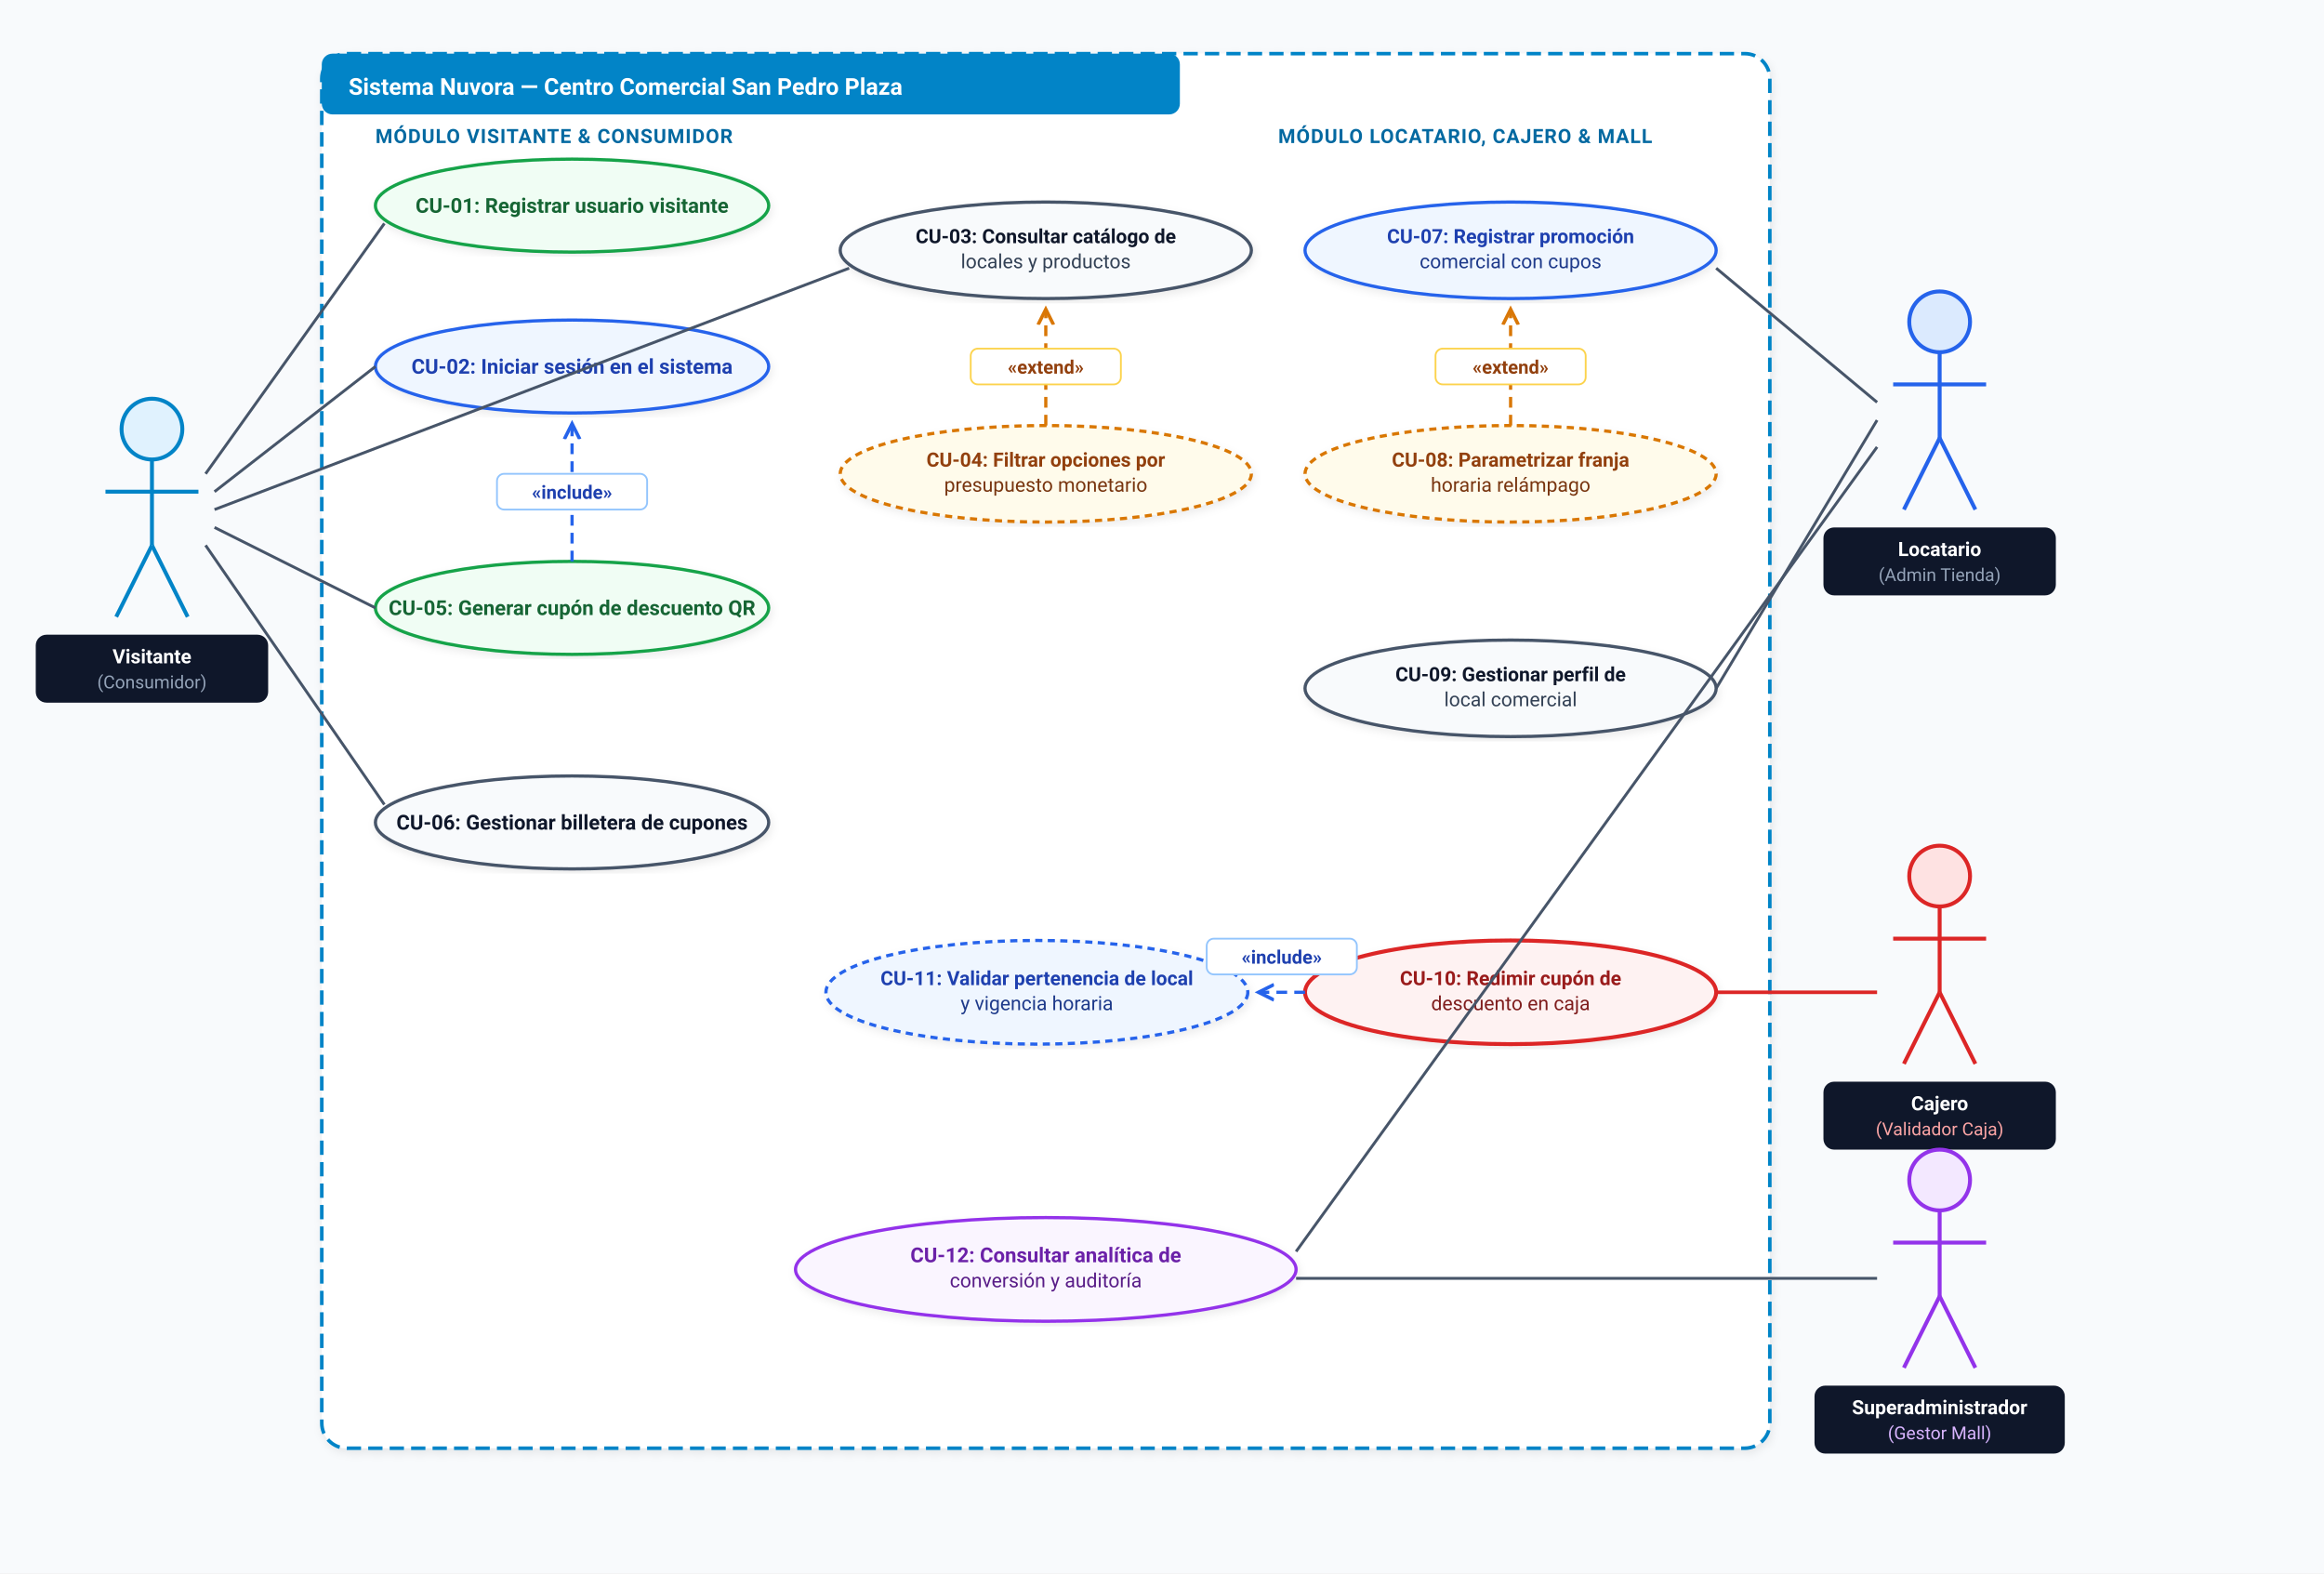
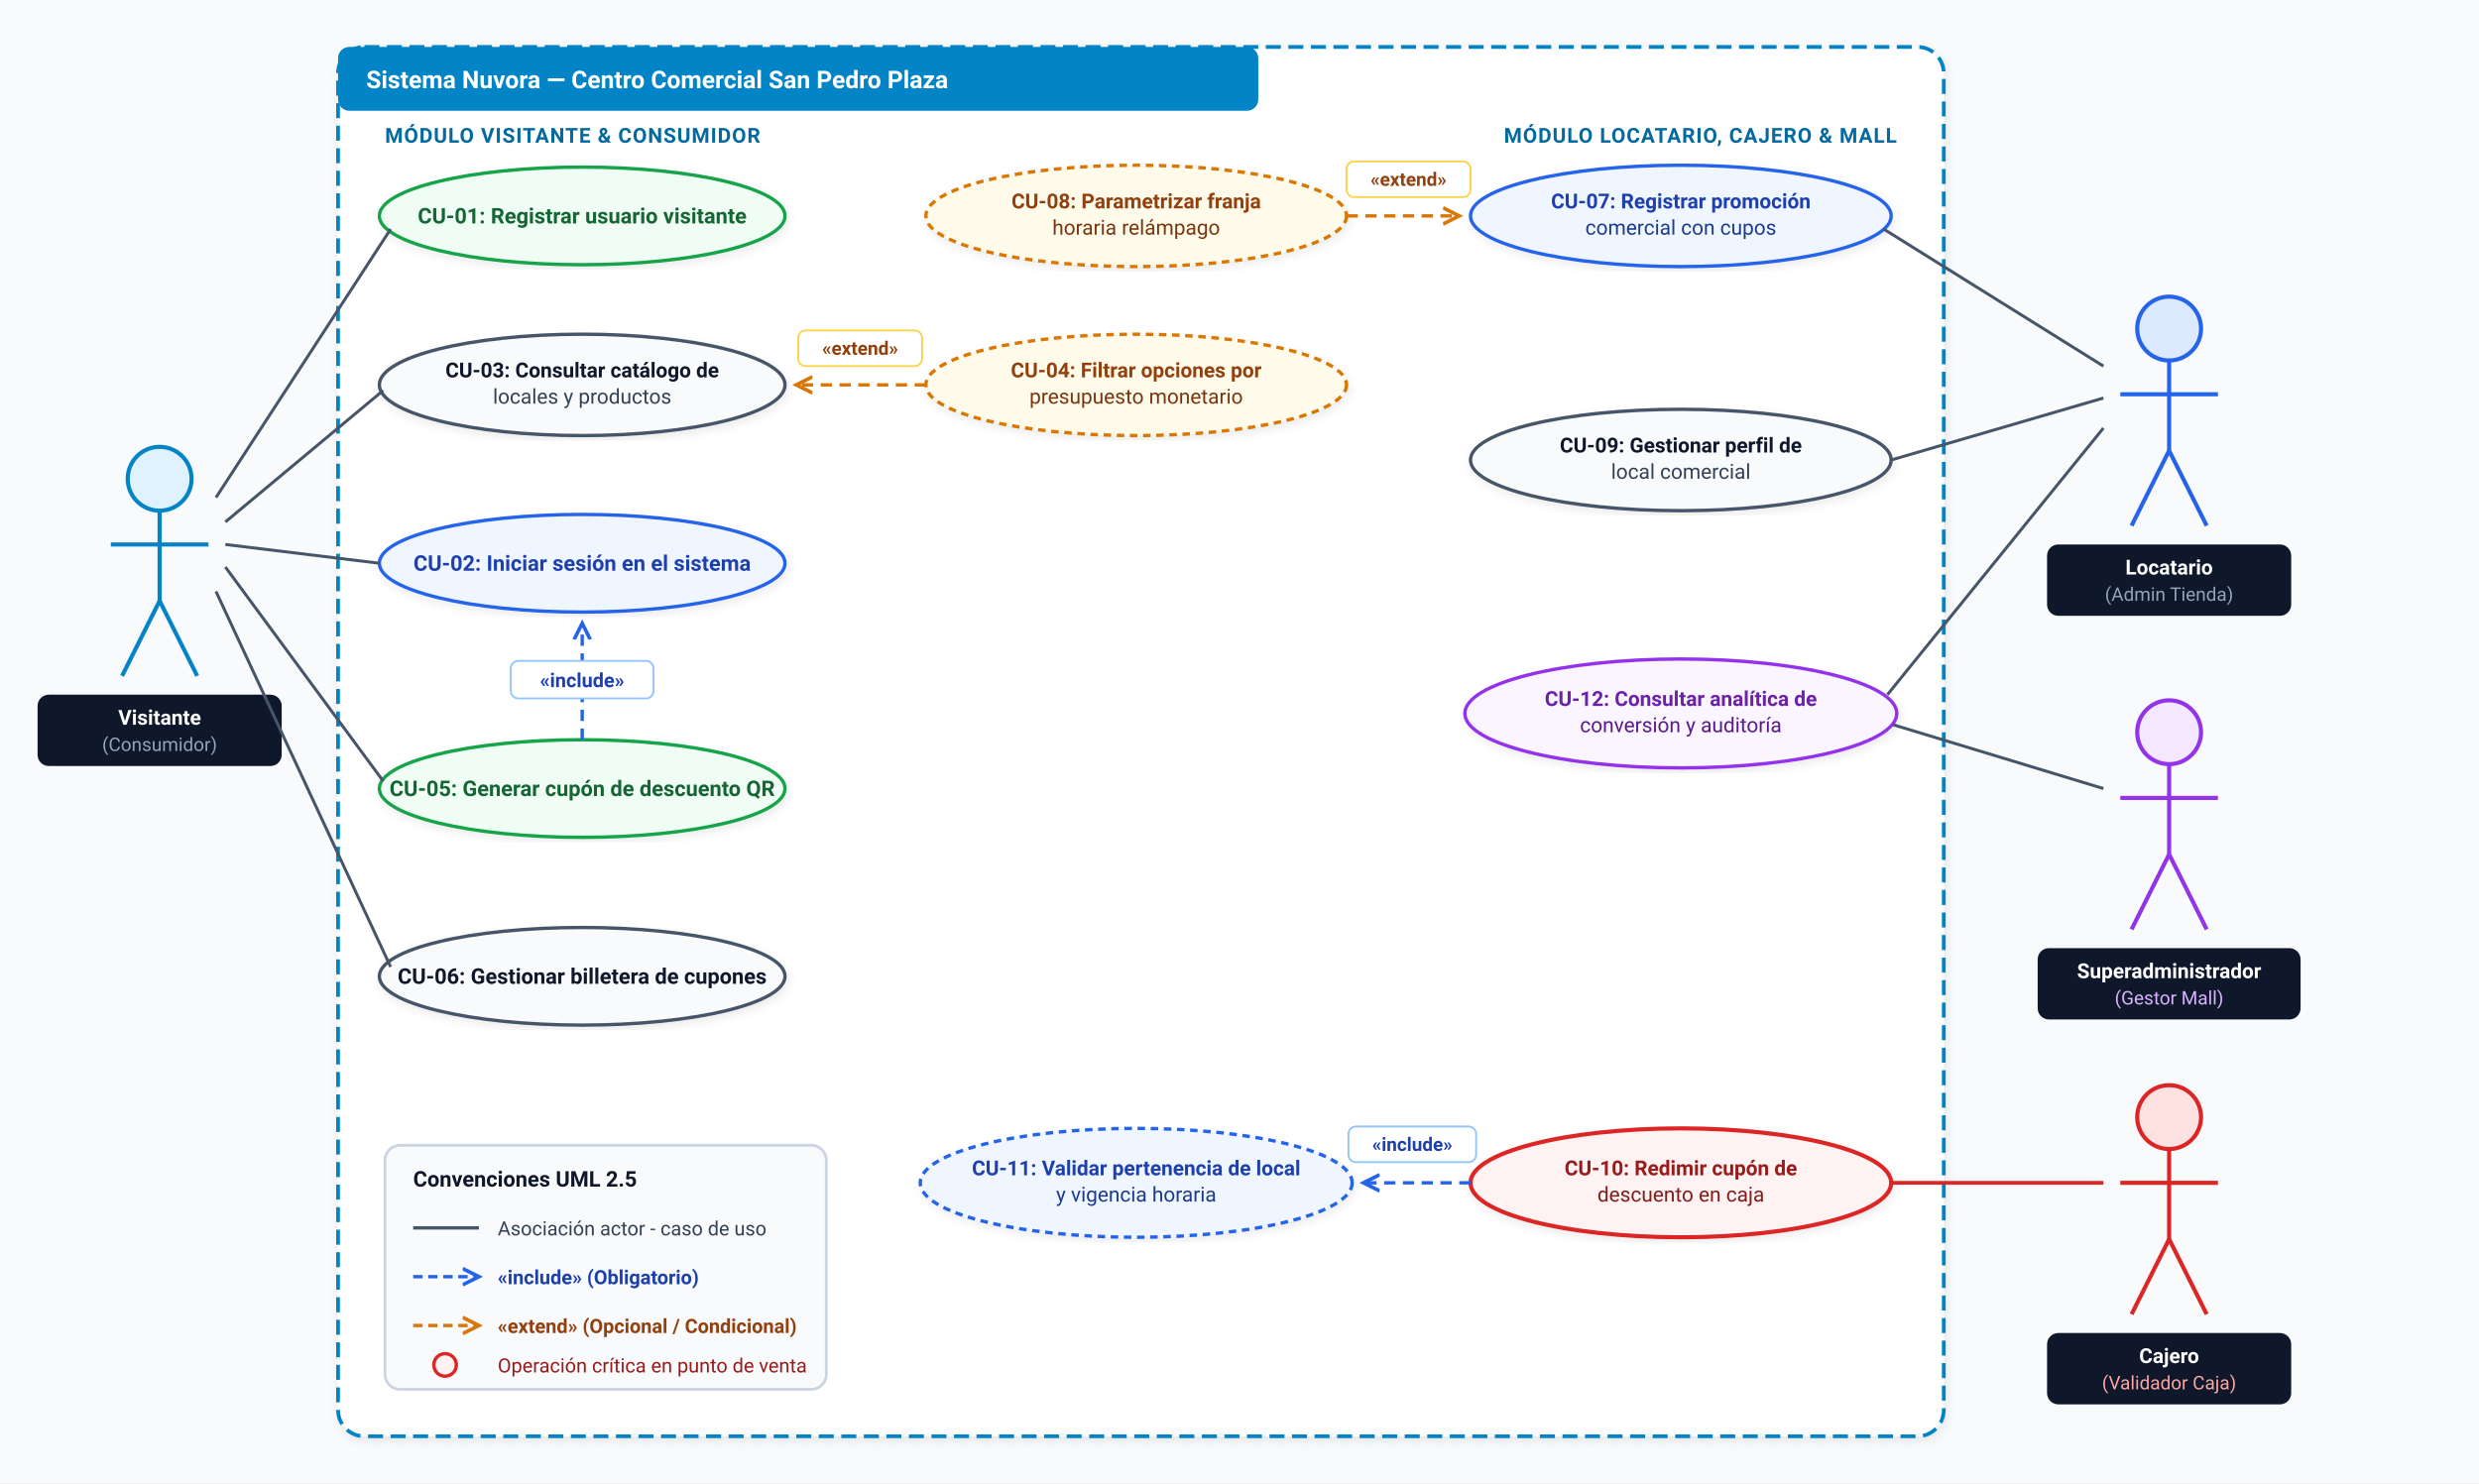
- <svg xmlns="http://www.w3.org/2000/svg" viewBox="0 0 1300 880" width="100%" height="100%" style="background:#ffffff; font-family:-apple-system,BlinkMacSystemFont,'Segoe UI',Roboto,Helvetica,Arial,sans-serif;">
+ <svg xmlns="http://www.w3.org/2000/svg" viewBox="0 0 1320 790" width="100%" height="100%" style="background:#ffffff; font-family:-apple-system,BlinkMacSystemFont,'Segoe UI',Roboto,Helvetica,Arial,sans-serif;">
  <defs>
    <marker id="arrow-include" viewBox="0 0 10 10" refX="8" refY="5" markerWidth="6" markerHeight="6" orient="auto-start-reverse">
      <path d="M 0 1 L 8 5 L 0 9" fill="none" stroke="#2563eb" stroke-width="1.8" />
    </marker>
    <marker id="arrow-extend" viewBox="0 0 10 10" refX="8" refY="5" markerWidth="6" markerHeight="6" orient="auto-start-reverse">
      <path d="M 0 1 L 8 5 L 0 9" fill="none" stroke="#d97706" stroke-width="1.8" />
    </marker>
    <filter id="shadow" x="-5%" y="-5%" width="110%" height="110%">
      <feDropShadow dx="1" dy="2" stdDeviation="2.5" flood-opacity="0.08" />
    </filter>
  </defs>
-   <rect width="1300" height="880" fill="#f8fafc" />
-   <rect x="180" y="30" width="810" height="780" rx="14" fill="#ffffff" stroke="#0284c7" stroke-width="2" stroke-dasharray="8 4" filter="url(#shadow)" />
-   <rect x="180" y="30" width="480" height="34" rx="6" fill="#0284c7" />
-   <text x="195" y="53" font-size="13" font-weight="bold" fill="#ffffff">Sistema Nuvora — Centro Comercial San Pedro Plaza</text>
-   <text x="210" y="80" font-size="11" font-weight="bold" fill="#0369a1" letter-spacing="0.5">MÓDULO VISITANTE &amp; CONSUMIDOR</text>
-   <text x="715" y="80" font-size="11" font-weight="bold" fill="#0369a1" letter-spacing="0.5">MÓDULO LOCATARIO, CAJERO &amp; MALL</text>
+   <rect width="1320" height="790" fill="#f8fafc" />
+   <rect x="180" y="25" width="855" height="740" rx="14" fill="#ffffff" stroke="#0284c7" stroke-width="2" stroke-dasharray="8 4" filter="url(#shadow)" />
+   <rect x="180" y="25" width="490" height="34" rx="6" fill="#0284c7" />
+   <text x="195" y="47" font-size="13" font-weight="bold" fill="#ffffff">Sistema Nuvora — Centro Comercial San Pedro Plaza</text>
+   <text x="205" y="76" font-size="11" font-weight="bold" fill="#0369a1" letter-spacing="0.5">MÓDULO VISITANTE &amp; CONSUMIDOR</text>
+   <text x="1010" y="76" text-anchor="end" font-size="11" font-weight="bold" fill="#0369a1" letter-spacing="0.5">MÓDULO LOCATARIO, CAJERO &amp; MALL</text>
  <g id="cu-01">
-     <ellipse cx="320" cy="115" rx="110" ry="26" fill="#f0fdf4" stroke="#16a34a" stroke-width="1.8" filter="url(#shadow)" />
-     <text x="320" y="119" text-anchor="middle" font-size="11.5" font-weight="bold" fill="#166534">CU-01: Registrar usuario visitante</text>
+     <ellipse cx="310" cy="115" rx="108" ry="26" fill="#f0fdf4" stroke="#16a34a" stroke-width="1.8" filter="url(#shadow)" />
+     <text x="310" y="119" text-anchor="middle" font-size="11.5" font-weight="bold" fill="#166534">CU-01: Registrar usuario visitante</text>
+   </g>
+   <g id="cu-03">
+     <ellipse cx="310" cy="205" rx="108" ry="27" fill="#f8fafc" stroke="#475569" stroke-width="1.8" filter="url(#shadow)" />
+     <text x="310" y="201" text-anchor="middle" font-size="11" font-weight="bold" fill="#0f172a">CU-03: Consultar catálogo de</text>
+     <text x="310" y="215" text-anchor="middle" font-size="11" fill="#334155">locales y productos</text>
  </g>
  <g id="cu-02">
-     <ellipse cx="320" cy="205" rx="110" ry="26" fill="#eff6ff" stroke="#2563eb" stroke-width="1.8" filter="url(#shadow)" />
-     <text x="320" y="209" text-anchor="middle" font-size="11.5" font-weight="bold" fill="#1e40af">CU-02: Iniciar sesión en el sistema</text>
+     <ellipse cx="310" cy="300" rx="108" ry="26" fill="#eff6ff" stroke="#2563eb" stroke-width="1.8" filter="url(#shadow)" />
+     <text x="310" y="304" text-anchor="middle" font-size="11.5" font-weight="bold" fill="#1e40af">CU-02: Iniciar sesión en el sistema</text>
  </g>
  <g id="cu-05">
-     <ellipse cx="320" cy="340" rx="110" ry="26" fill="#f0fdf4" stroke="#16a34a" stroke-width="1.8" filter="url(#shadow)" />
-     <text x="320" y="344" text-anchor="middle" font-size="11.5" font-weight="bold" fill="#166534">CU-05: Generar cupón de descuento QR</text>
+     <ellipse cx="310" cy="420" rx="108" ry="26" fill="#f0fdf4" stroke="#16a34a" stroke-width="1.8" filter="url(#shadow)" />
+     <text x="310" y="424" text-anchor="middle" font-size="11.5" font-weight="bold" fill="#166534">CU-05: Generar cupón de descuento QR</text>
  </g>
  <g id="cu-06">
-     <ellipse cx="320" cy="460" rx="110" ry="26" fill="#f8fafc" stroke="#475569" stroke-width="1.8" filter="url(#shadow)" />
-     <text x="320" y="464" text-anchor="middle" font-size="11.5" font-weight="bold" fill="#0f172a">CU-06: Gestionar billetera de cupones</text>
+     <ellipse cx="310" cy="520" rx="108" ry="26" fill="#f8fafc" stroke="#475569" stroke-width="1.8" filter="url(#shadow)" />
+     <text x="310" y="524" text-anchor="middle" font-size="11.5" font-weight="bold" fill="#0f172a">CU-06: Gestionar billetera de cupones</text>
  </g>
-   <g id="cu-03">
-     <ellipse cx="585" cy="140" rx="115" ry="27" fill="#f8fafc" stroke="#475569" stroke-width="1.8" filter="url(#shadow)" />
-     <text x="585" y="136" text-anchor="middle" font-size="11" font-weight="bold" fill="#0f172a">CU-03: Consultar catálogo de</text>
-     <text x="585" y="150" text-anchor="middle" font-size="11" fill="#334155">locales y productos</text>
+   <g id="cu-08">
+     <ellipse cx="605" cy="115" rx="112" ry="27" fill="#fffbeb" stroke="#d97706" stroke-width="1.8" stroke-dasharray="4 3" filter="url(#shadow)" />
+     <text x="605" y="111" text-anchor="middle" font-size="11" font-weight="bold" fill="#92400e">CU-08: Parametrizar franja</text>
+     <text x="605" y="125" text-anchor="middle" font-size="11" fill="#78350f">horaria relámpago</text>
  </g>
  <g id="cu-04">
-     <ellipse cx="585" cy="265" rx="115" ry="27" fill="#fffbeb" stroke="#d97706" stroke-width="1.8" stroke-dasharray="4 3" filter="url(#shadow)" />
-     <text x="585" y="261" text-anchor="middle" font-size="11" font-weight="bold" fill="#92400e">CU-04: Filtrar opciones por</text>
-     <text x="585" y="275" text-anchor="middle" font-size="11" fill="#78350f">presupuesto monetario</text>
+     <ellipse cx="605" cy="205" rx="112" ry="27" fill="#fffbeb" stroke="#d97706" stroke-width="1.8" stroke-dasharray="4 3" filter="url(#shadow)" />
+     <text x="605" y="201" text-anchor="middle" font-size="11" font-weight="bold" fill="#92400e">CU-04: Filtrar opciones por</text>
+     <text x="605" y="215" text-anchor="middle" font-size="11" fill="#78350f">presupuesto monetario</text>
  </g>
  <g id="cu-11">
-     <ellipse cx="580" cy="555" rx="118" ry="29" fill="#eff6ff" stroke="#2563eb" stroke-width="1.8" stroke-dasharray="4 3" filter="url(#shadow)" />
-     <text x="580" y="551" text-anchor="middle" font-size="11" font-weight="bold" fill="#1e40af">CU-11: Validar pertenencia de local</text>
-     <text x="580" y="565" text-anchor="middle" font-size="11" fill="#1e3a8a">y vigencia horaria</text>
+     <ellipse cx="605" cy="630" rx="115" ry="29" fill="#eff6ff" stroke="#2563eb" stroke-width="1.8" stroke-dasharray="4 3" filter="url(#shadow)" />
+     <text x="605" y="626" text-anchor="middle" font-size="11" font-weight="bold" fill="#1e40af">CU-11: Validar pertenencia de local</text>
+     <text x="605" y="640" text-anchor="middle" font-size="11" fill="#1e3a8a">y vigencia horaria</text>
  </g>
  <g id="cu-07">
-     <ellipse cx="845" cy="140" rx="115" ry="27" fill="#eff6ff" stroke="#2563eb" stroke-width="1.8" filter="url(#shadow)" />
-     <text x="845" y="136" text-anchor="middle" font-size="11" font-weight="bold" fill="#1e40af">CU-07: Registrar promoción</text>
-     <text x="845" y="150" text-anchor="middle" font-size="11" fill="#1e3a8a">comercial con cupos</text>
-   </g>
-   <g id="cu-08">
-     <ellipse cx="845" cy="265" rx="115" ry="27" fill="#fffbeb" stroke="#d97706" stroke-width="1.8" stroke-dasharray="4 3" filter="url(#shadow)" />
-     <text x="845" y="261" text-anchor="middle" font-size="11" font-weight="bold" fill="#92400e">CU-08: Parametrizar franja</text>
-     <text x="845" y="275" text-anchor="middle" font-size="11" fill="#78350f">horaria relámpago</text>
+     <ellipse cx="895" cy="115" rx="112" ry="27" fill="#eff6ff" stroke="#2563eb" stroke-width="1.8" filter="url(#shadow)" />
+     <text x="895" y="111" text-anchor="middle" font-size="11" font-weight="bold" fill="#1e40af">CU-07: Registrar promoción</text>
+     <text x="895" y="125" text-anchor="middle" font-size="11" fill="#1e3a8a">comercial con cupos</text>
  </g>
  <g id="cu-09">
-     <ellipse cx="845" cy="385" rx="115" ry="27" fill="#f8fafc" stroke="#475569" stroke-width="1.8" filter="url(#shadow)" />
-     <text x="845" y="381" text-anchor="middle" font-size="11" font-weight="bold" fill="#0f172a">CU-09: Gestionar perfil de</text>
-     <text x="845" y="395" text-anchor="middle" font-size="11" fill="#334155">local comercial</text>
+     <ellipse cx="895" cy="245" rx="112" ry="27" fill="#f8fafc" stroke="#475569" stroke-width="1.8" filter="url(#shadow)" />
+     <text x="895" y="241" text-anchor="middle" font-size="11" font-weight="bold" fill="#0f172a">CU-09: Gestionar perfil de</text>
+     <text x="895" y="255" text-anchor="middle" font-size="11" fill="#334155">local comercial</text>
+   </g>
+   <g id="cu-12">
+     <ellipse cx="895" cy="380" rx="115" ry="29" fill="#faf5ff" stroke="#9333ea" stroke-width="1.8" filter="url(#shadow)" />
+     <text x="895" y="376" text-anchor="middle" font-size="11" font-weight="bold" fill="#6b21a8">CU-12: Consultar analítica de</text>
+     <text x="895" y="390" text-anchor="middle" font-size="11" fill="#581c87">conversión y auditoría</text>
  </g>
  <g id="cu-10">
-     <ellipse cx="845" cy="555" rx="115" ry="29" fill="#fef2f2" stroke="#dc2626" stroke-width="2.2" filter="url(#shadow)" />
-     <text x="845" y="551" text-anchor="middle" font-size="11" font-weight="bold" fill="#991b1b">CU-10: Redimir cupón de</text>
-     <text x="845" y="565" text-anchor="middle" font-size="11" fill="#7f1d1d">descuento en caja</text>
+     <ellipse cx="895" cy="630" rx="112" ry="29" fill="#fef2f2" stroke="#dc2626" stroke-width="2.2" filter="url(#shadow)" />
+     <text x="895" y="626" text-anchor="middle" font-size="11" font-weight="bold" fill="#991b1b">CU-10: Redimir cupón de</text>
+     <text x="895" y="640" text-anchor="middle" font-size="11" fill="#7f1d1d">descuento en caja</text>
  </g>
-   <g id="cu-12">
-     <ellipse cx="585" cy="710" rx="140" ry="29" fill="#faf5ff" stroke="#9333ea" stroke-width="1.8" filter="url(#shadow)" />
-     <text x="585" y="706" text-anchor="middle" font-size="11.5" font-weight="bold" fill="#6b21a8">CU-12: Consultar analítica de</text>
-     <text x="585" y="720" text-anchor="middle" font-size="11" fill="#581c87">conversión y auditoría</text>
-   </g>
-   <g id="actor-visitante" transform="translate(85, 275)">
+   <g id="actor-visitante" transform="translate(85, 290)">
    <circle cx="0" cy="-35" r="17" fill="#e0f2fe" stroke="#0284c7" stroke-width="2.2" />
    <line x1="0" y1="-18" x2="0" y2="30" stroke="#0284c7" stroke-width="2.2" />
    <line x1="-26" y1="0" x2="26" y2="0" stroke="#0284c7" stroke-width="2.2" />
    <line x1="0" y1="30" x2="-20" y2="70" stroke="#0284c7" stroke-width="2.2" />
    <line x1="0" y1="30" x2="20" y2="70" stroke="#0284c7" stroke-width="2.2" />
    <rect x="-65" y="80" width="130" height="38" rx="6" fill="#0f172a" />
    <text x="0" y="96" text-anchor="middle" font-size="11" font-weight="bold" fill="#ffffff">Visitante</text>
    <text x="0" y="110" text-anchor="middle" font-size="10" fill="#94a3b8">(Consumidor)</text>
  </g>
-   <g id="actor-locatario" transform="translate(1085, 215)">
+   <g id="actor-locatario" transform="translate(1155, 210)">
    <circle cx="0" cy="-35" r="17" fill="#dbeafe" stroke="#2563eb" stroke-width="2.2" />
    <line x1="0" y1="-18" x2="0" y2="30" stroke="#2563eb" stroke-width="2.2" />
    <line x1="-26" y1="0" x2="26" y2="0" stroke="#2563eb" stroke-width="2.2" />
    <line x1="0" y1="30" x2="-20" y2="70" stroke="#2563eb" stroke-width="2.2" />
    <line x1="0" y1="30" x2="20" y2="70" stroke="#2563eb" stroke-width="2.2" />
    <rect x="-65" y="80" width="130" height="38" rx="6" fill="#0f172a" />
    <text x="0" y="96" text-anchor="middle" font-size="11" font-weight="bold" fill="#ffffff">Locatario</text>
    <text x="0" y="110" text-anchor="middle" font-size="10" fill="#94a3b8">(Admin Tienda)</text>
  </g>
-   <g id="actor-cajero" transform="translate(1085, 525)">
+   <g id="actor-admin" transform="translate(1155, 425)">
+     <circle cx="0" cy="-35" r="17" fill="#f3e8ff" stroke="#9333ea" stroke-width="2.2" />
+     <line x1="0" y1="-18" x2="0" y2="30" stroke="#9333ea" stroke-width="2.2" />
+     <line x1="-26" y1="0" x2="26" y2="0" stroke="#9333ea" stroke-width="2.2" />
+     <line x1="0" y1="30" x2="-20" y2="70" stroke="#9333ea" stroke-width="2.2" />
+     <line x1="0" y1="30" x2="20" y2="70" stroke="#9333ea" stroke-width="2.2" />
+     <rect x="-70" y="80" width="140" height="38" rx="6" fill="#0f172a" />
+     <text x="0" y="96" text-anchor="middle" font-size="11" font-weight="bold" fill="#ffffff">Superadministrador</text>
+     <text x="0" y="110" text-anchor="middle" font-size="10" fill="#d8b4fe">(Gestor Mall)</text>
+   </g>
+   <g id="actor-cajero" transform="translate(1155, 630)">
    <circle cx="0" cy="-35" r="17" fill="#fee2e2" stroke="#dc2626" stroke-width="2.2" />
    <line x1="0" y1="-18" x2="0" y2="30" stroke="#dc2626" stroke-width="2.2" />
    <line x1="-26" y1="0" x2="26" y2="0" stroke="#dc2626" stroke-width="2.2" />
    <line x1="0" y1="30" x2="-20" y2="70" stroke="#dc2626" stroke-width="2.2" />
    <line x1="0" y1="30" x2="20" y2="70" stroke="#dc2626" stroke-width="2.2" />
    <rect x="-65" y="80" width="130" height="38" rx="6" fill="#0f172a" />
    <text x="0" y="96" text-anchor="middle" font-size="11" font-weight="bold" fill="#ffffff">Cajero</text>
    <text x="0" y="110" text-anchor="middle" font-size="10" fill="#fca5a5">(Validador Caja)</text>
  </g>
-   <g id="actor-admin" transform="translate(1085, 695)">
-     <circle cx="0" cy="-35" r="17" fill="#f3e8ff" stroke="#9333ea" stroke-width="2.2" />
-     <line x1="0" y1="-18" x2="0" y2="30" stroke="#9333ea" stroke-width="2.2" />
-     <line x1="-26" y1="0" x2="26" y2="0" stroke="#9333ea" stroke-width="2.2" />
-     <line x1="0" y1="30" x2="-20" y2="70" stroke="#9333ea" stroke-width="2.2" />
-     <line x1="0" y1="30" x2="20" y2="70" stroke="#9333ea" stroke-width="2.2" />
-     <rect x="-70" y="80" width="140" height="38" rx="6" fill="#0f172a" />
-     <text x="0" y="96" text-anchor="middle" font-size="11" font-weight="bold" fill="#ffffff">Superadministrador</text>
-     <text x="0" y="110" text-anchor="middle" font-size="10" fill="#d8b4fe">(Gestor Mall)</text>
+   <line x1="115" y1="265" x2="208" y2="122" stroke="#475569" stroke-width="1.6" />
+   <line x1="120" y1="278" x2="204" y2="208" stroke="#475569" stroke-width="1.6" />
+   <line x1="120" y1="290" x2="202" y2="300" stroke="#475569" stroke-width="1.6" />
+   <line x1="120" y1="302" x2="204" y2="416" stroke="#475569" stroke-width="1.6" />
+   <line x1="115" y1="315" x2="208" y2="515" stroke="#475569" stroke-width="1.6" />
+   <line x1="1120" y1="195" x2="1003" y2="122" stroke="#475569" stroke-width="1.6" />
+   <line x1="1120" y1="212" x2="1007" y2="245" stroke="#475569" stroke-width="1.6" />
+   <line x1="1120" y1="228" x2="1005" y2="370" stroke="#475569" stroke-width="1.6" />
+   <line x1="1120" y1="420" x2="1008" y2="386" stroke="#475569" stroke-width="1.6" />
+   <line x1="1120" y1="630" x2="1007" y2="630" stroke="#dc2626" stroke-width="2" />
+   <path d="M 310 394 L 310 332" stroke="#2563eb" stroke-width="1.8" stroke-dasharray="6 4" marker-end="url(#arrow-include)" />
+   <rect x="272" y="352" width="76" height="20" rx="4" fill="#ffffff" stroke="#93c5fd" stroke-width="1" />
+   <text x="310" y="366" text-anchor="middle" font-size="10.5" font-weight="bold" fill="#1e40af">«include»</text>
+   <path d="M 493 205 L 424 205" stroke="#d97706" stroke-width="1.8" stroke-dasharray="6 4" marker-end="url(#arrow-extend)" />
+   <rect x="425" y="176" width="66" height="19" rx="4" fill="#ffffff" stroke="#fcd34d" stroke-width="1" />
+   <text x="458" y="189" text-anchor="middle" font-size="10" font-weight="bold" fill="#92400e">«extend»</text>
+   <path d="M 717 115 L 777 115" stroke="#d97706" stroke-width="1.8" stroke-dasharray="6 4" marker-end="url(#arrow-extend)" />
+   <rect x="717" y="86" width="66" height="19" rx="4" fill="#ffffff" stroke="#fcd34d" stroke-width="1" />
+   <text x="750" y="99" text-anchor="middle" font-size="10" font-weight="bold" fill="#92400e">«extend»</text>
+   <path d="M 783 630 L 726 630" stroke="#2563eb" stroke-width="1.8" stroke-dasharray="6 4" marker-end="url(#arrow-include)" />
+   <rect x="718" y="600" width="68" height="19" rx="4" fill="#ffffff" stroke="#93c5fd" stroke-width="1" />
+   <text x="752" y="613" text-anchor="middle" font-size="10" font-weight="bold" fill="#1e40af">«include»</text>
+   <g transform="translate(205, 610)">
+     <rect width="235" height="130" rx="8" fill="#f8fafc" stroke="#cbd5e1" stroke-width="1.5" />
+     <text x="15" y="22" font-size="11.5" font-weight="bold" fill="#0f172a">Convenciones UML 2.5</text>
+     <line x1="15" y1="44" x2="50" y2="44" stroke="#475569" stroke-width="1.8" />
+     <text x="60" y="48" font-size="10.5" fill="#334155">Asociación actor - caso de uso</text>
+     <line x1="15" y1="70" x2="50" y2="70" stroke="#2563eb" stroke-width="1.8" stroke-dasharray="5 3" marker-end="url(#arrow-include)" />
+     <text x="60" y="74" font-size="10.5" font-weight="600" fill="#1e40af">«include» (Obligatorio)</text>
+     <line x1="15" y1="96" x2="50" y2="96" stroke="#d97706" stroke-width="1.8" stroke-dasharray="5 3" marker-end="url(#arrow-extend)" />
+     <text x="60" y="100" font-size="10.5" font-weight="600" fill="#92400e">«extend» (Opcional / Condicional)</text>
+     <circle cx="32" cy="117" r="6" fill="#fef2f2" stroke="#dc2626" stroke-width="1.8" />
+     <text x="60" y="121" font-size="10.5" fill="#991b1b">Operación crítica en punto de venta</text>
  </g>
-   <line x1="115" y1="265" x2="215" y2="125" stroke="#475569" stroke-width="1.6" />
-   <line x1="120" y1="275" x2="210" y2="205" stroke="#475569" stroke-width="1.6" />
-   <line x1="120" y1="285" x2="475" y2="150" stroke="#475569" stroke-width="1.6" />
-   <line x1="120" y1="295" x2="210" y2="340" stroke="#475569" stroke-width="1.6" />
-   <line x1="115" y1="305" x2="215" y2="450" stroke="#475569" stroke-width="1.6" />
-   <line x1="1050" y1="225" x2="960" y2="150" stroke="#475569" stroke-width="1.6" />
-   <line x1="1050" y1="235" x2="960" y2="385" stroke="#475569" stroke-width="1.6" />
-   <line x1="1050" y1="250" x2="725" y2="700" stroke="#475569" stroke-width="1.6" />
-   <line x1="1050" y1="555" x2="960" y2="555" stroke="#dc2626" stroke-width="2" />
-   <line x1="1050" y1="715" x2="725" y2="715" stroke="#475569" stroke-width="1.6" />
-   <path d="M 320 314 L 320 237" stroke="#2563eb" stroke-width="1.8" stroke-dasharray="6 4" marker-end="url(#arrow-include)" />
-   <rect x="278" y="265" width="84" height="20" rx="4" fill="#ffffff" stroke="#93c5fd" stroke-width="1" />
-   <text x="320" y="279" text-anchor="middle" font-size="10.5" font-weight="bold" fill="#1e40af">«include»</text>
-   <path d="M 585 238 L 585 173" stroke="#d97706" stroke-width="1.8" stroke-dasharray="6 4" marker-end="url(#arrow-extend)" />
-   <rect x="543" y="195" width="84" height="20" rx="4" fill="#ffffff" stroke="#fcd34d" stroke-width="1" />
-   <text x="585" y="209" text-anchor="middle" font-size="10.5" font-weight="bold" fill="#92400e">«extend»</text>
-   <path d="M 845 238 L 845 173" stroke="#d97706" stroke-width="1.8" stroke-dasharray="6 4" marker-end="url(#arrow-extend)" />
-   <rect x="803" y="195" width="84" height="20" rx="4" fill="#ffffff" stroke="#fcd34d" stroke-width="1" />
-   <text x="845" y="209" text-anchor="middle" font-size="10.5" font-weight="bold" fill="#92400e">«extend»</text>
-   <path d="M 730 555 L 704 555" stroke="#2563eb" stroke-width="1.8" stroke-dasharray="6 4" marker-end="url(#arrow-include)" />
-   <rect x="675" y="525" width="84" height="20" rx="4" fill="#ffffff" stroke="#93c5fd" stroke-width="1" />
-   <text x="717" y="539" text-anchor="middle" font-size="10.5" font-weight="bold" fill="#1e40af">«include»</text>
</svg>
